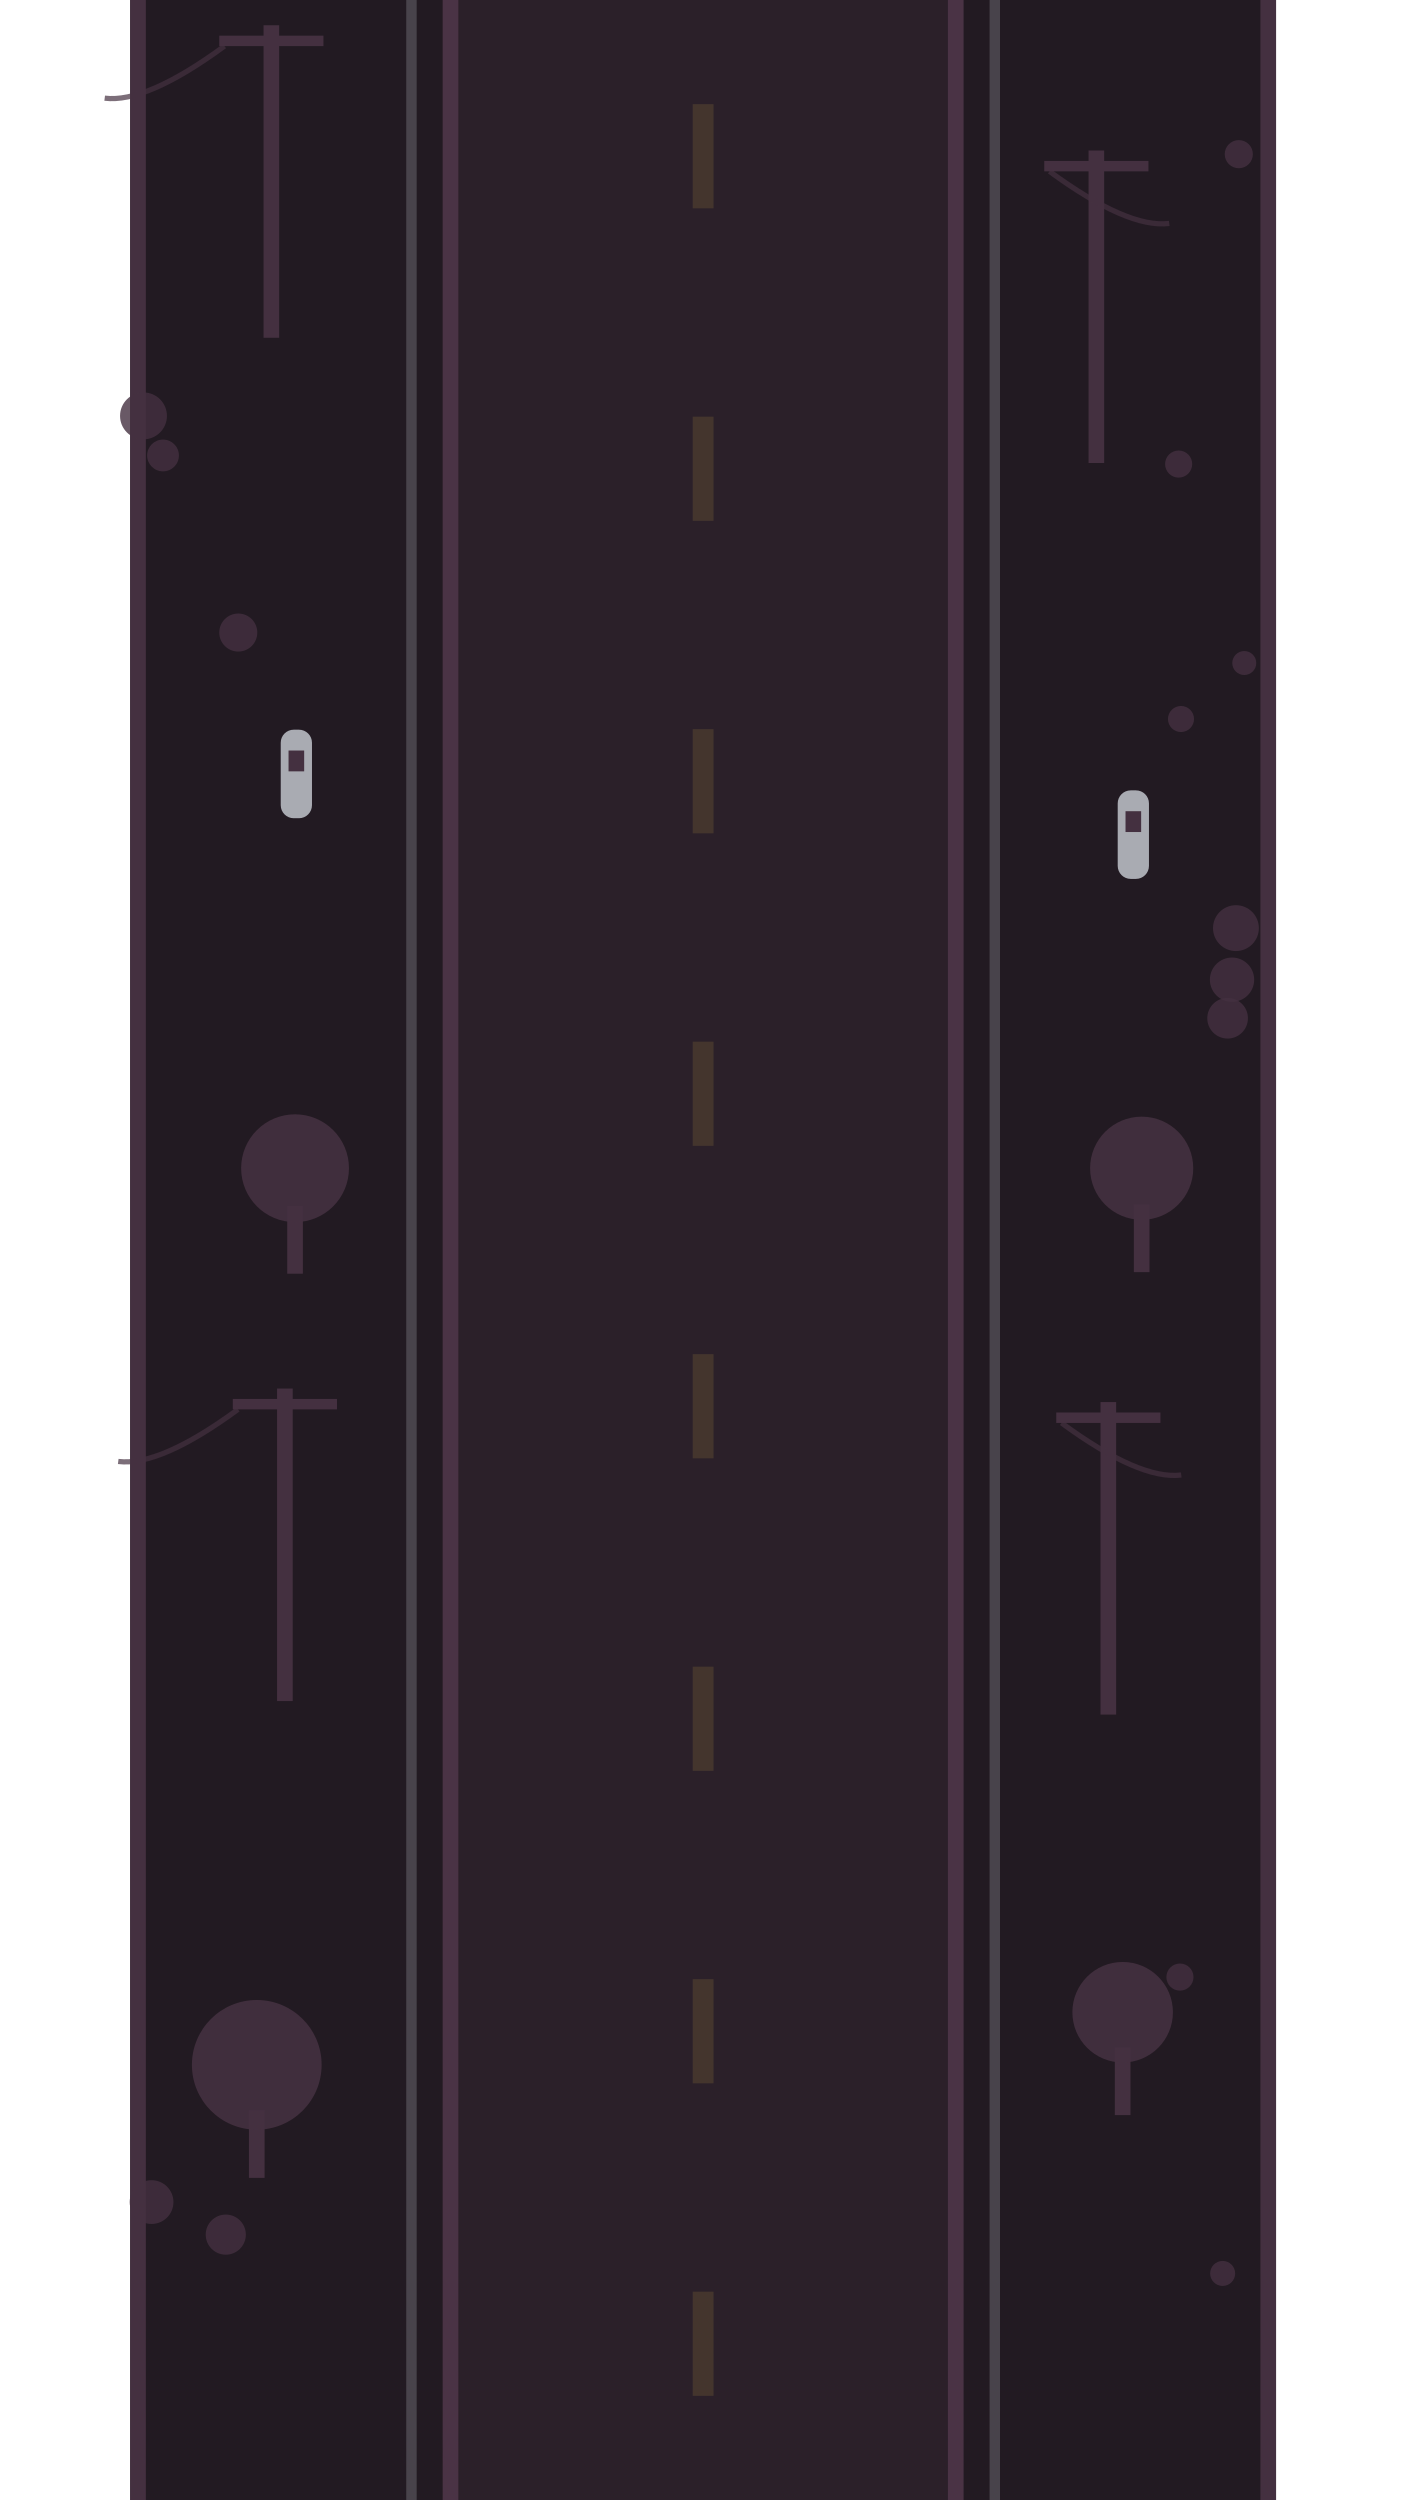
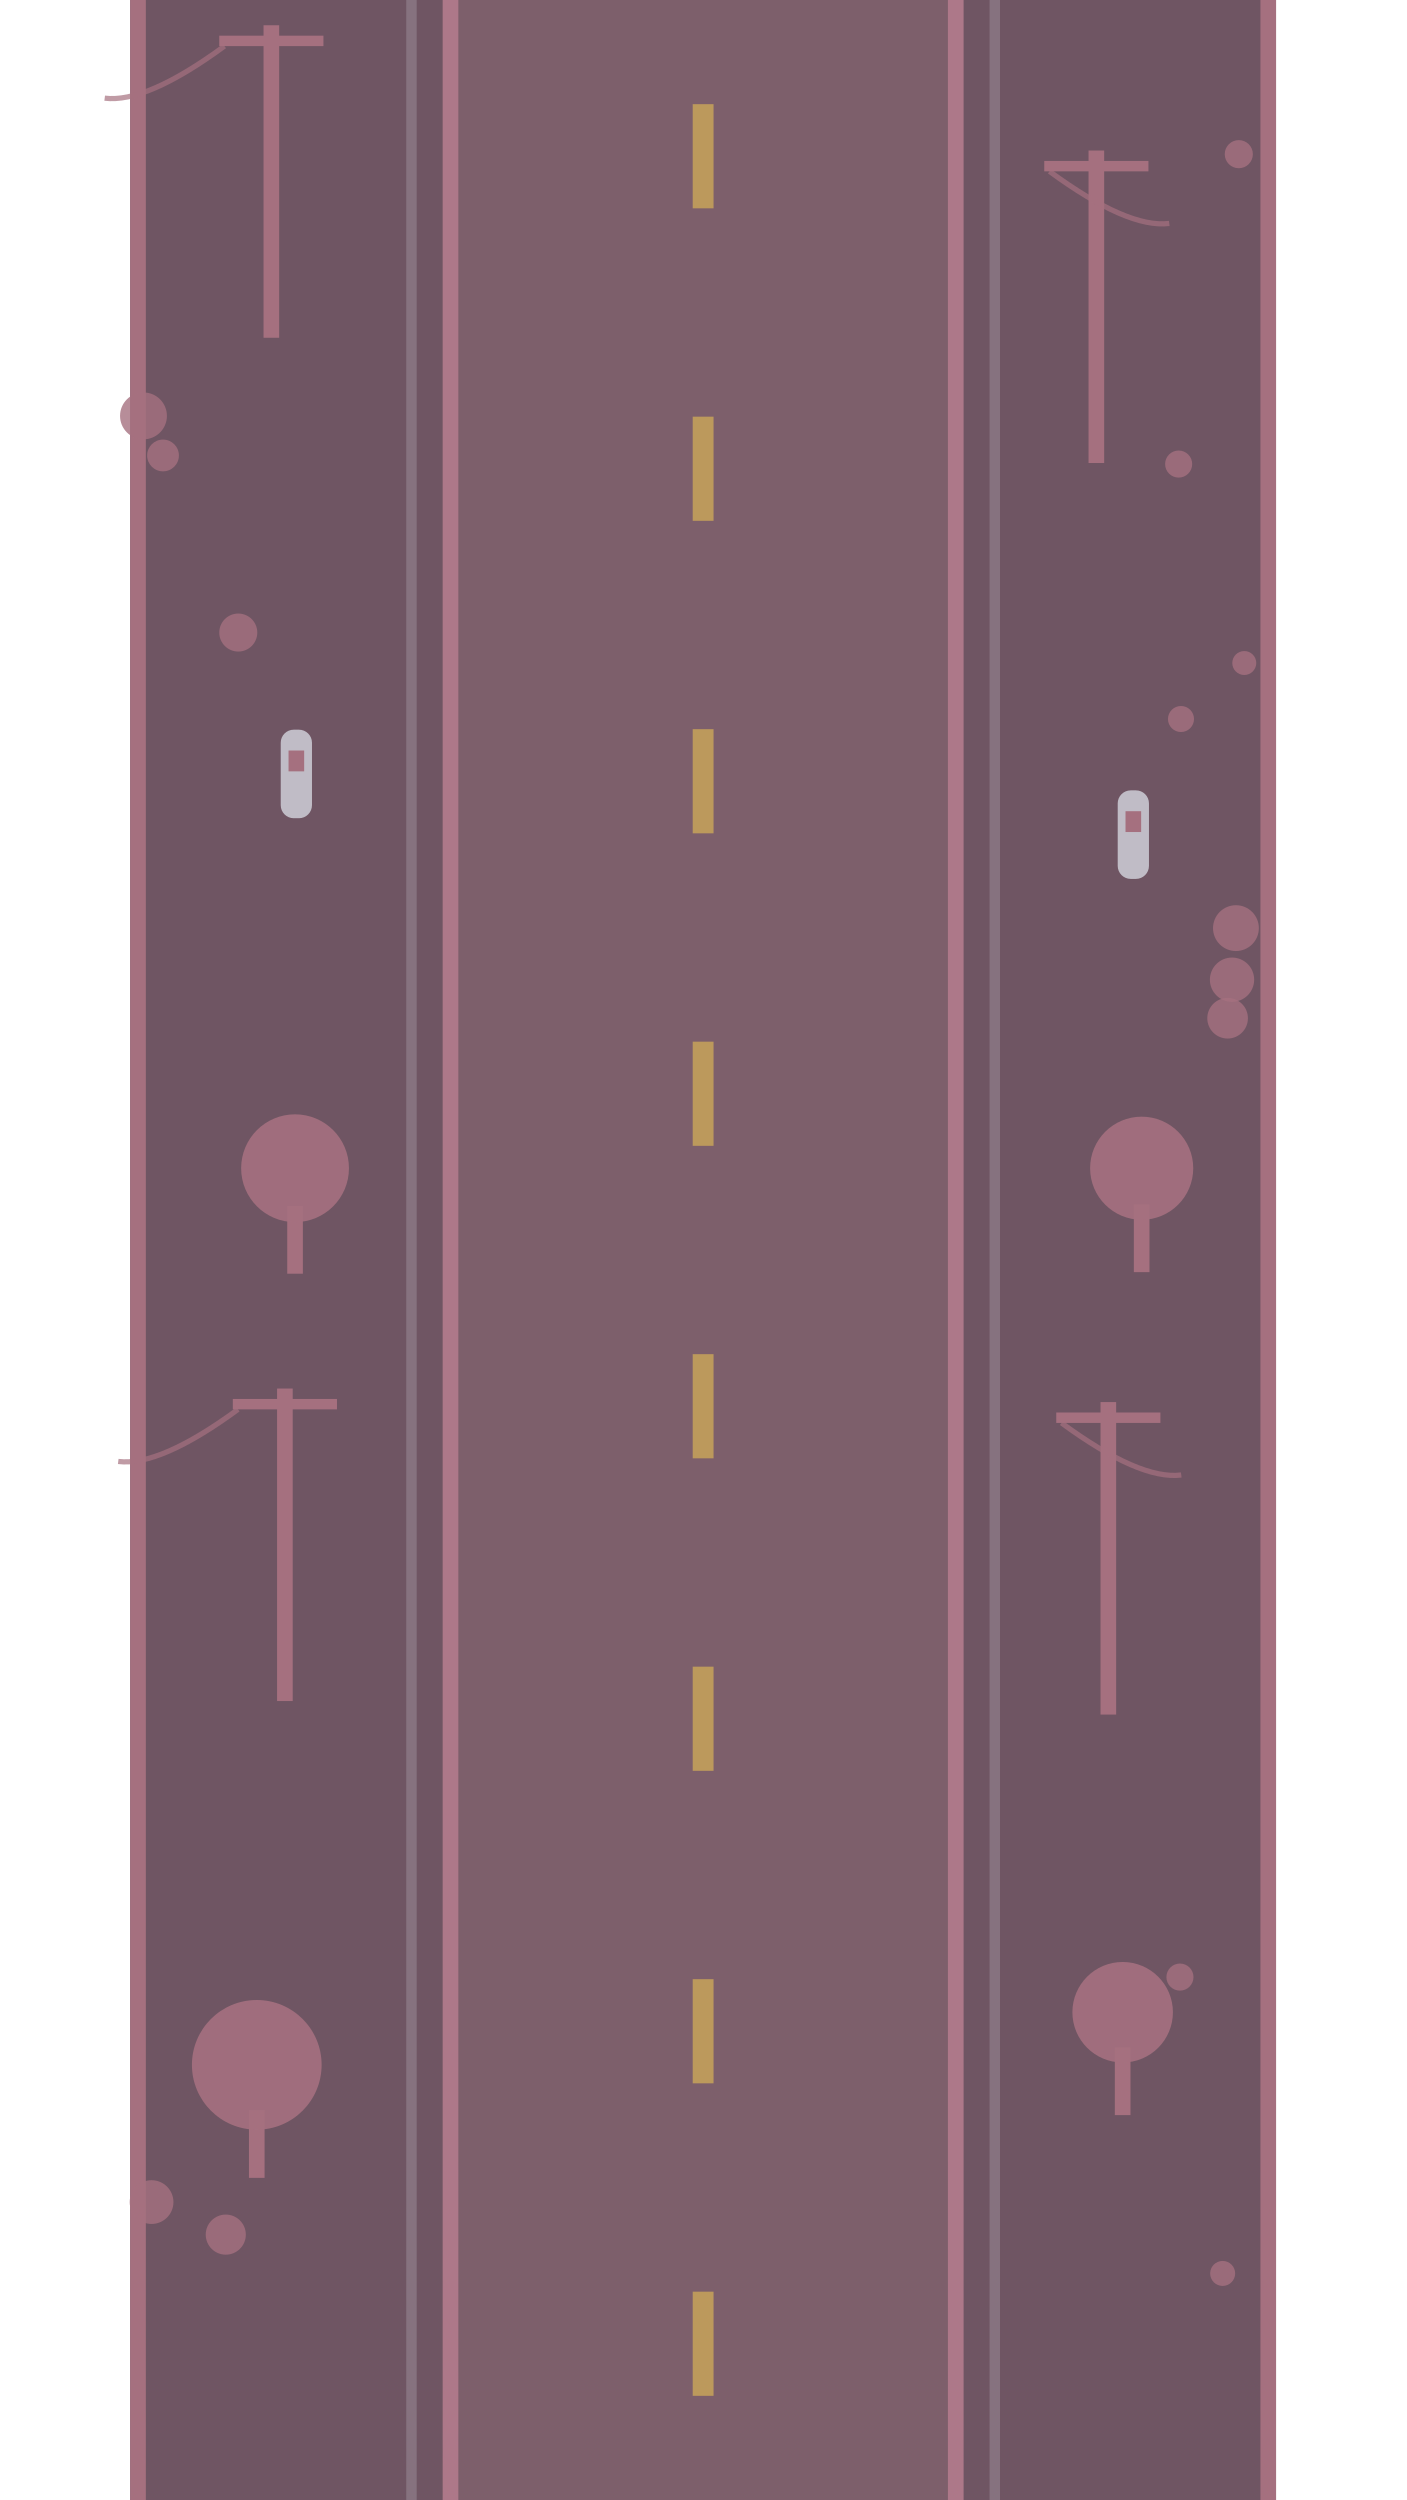
<svg xmlns="http://www.w3.org/2000/svg" width="540" height="960" viewBox="0 0 540 960">
-   <rect x="50" y="0" width="440" height="960" fill="#221a22" />
-   <rect x="50" y="0" width="6" height="960" fill="#443040" />
-   <rect x="484" y="0" width="6" height="960" fill="#443040" />
-   <rect x="170" y="0" width="200" height="960" fill="#2b2029" />
-   <rect x="170" y="0" width="6" height="960" fill="#4a3345" />
-   <rect x="364" y="0" width="6" height="960" fill="#4a3345" />
-   <g fill="#fcd34d" opacity="0.12">
+   <rect x="50" y="0" width="440" height="960" fill="#6f5563" />
+   <rect x="50" y="0" width="6" height="960" fill="#a5707f" />
+   <rect x="484" y="0" width="6" height="960" fill="#a5707f" />
+   <rect x="170" y="0" width="200" height="960" fill="#7d5f6b" />
+   <rect x="170" y="0" width="6" height="960" fill="#ad7889" />
+   <rect x="364" y="0" width="6" height="960" fill="#ad7889" />
+   <g fill="#fcd34d" opacity="0.5">
    <rect x="266" y="40" width="8" height="40" />
    <rect x="266" y="160" width="8" height="40" />
    <rect x="266" y="280" width="8" height="40" />
    <rect x="266" y="400" width="8" height="40" />
    <rect x="266" y="520" width="8" height="40" />
    <rect x="266" y="640" width="8" height="40" />
    <rect x="266" y="760" width="8" height="40" />
    <rect x="266" y="880" width="8" height="40" />
  </g>
  <rect x="156" y="0" width="4" height="960" fill="#e2e8f0" opacity="0.2" />
  <rect x="380" y="0" width="4" height="960" fill="#e2e8f0" opacity="0.2" />
-   <circle cx="471.4" cy="391" r="7.8" fill="#443040" opacity="0.8" />
-   <circle cx="469.5" cy="873" r="4.8" fill="#443040" opacity="0.8" />
-   <circle cx="452.6" cy="178.2" r="5.2" fill="#443040" opacity="0.8" />
-   <circle cx="473.1" cy="376.2" r="8.5" fill="#443040" opacity="0.8" />
-   <circle cx="474.6" cy="356.4" r="8.8" fill="#443040" opacity="0.8" />
-   <circle cx="477.8" cy="254.6" r="4.6" fill="#443040" opacity="0.8" />
-   <circle cx="62.6" cy="174.9" r="6.1" fill="#443040" opacity="0.8" />
-   <circle cx="453.5" cy="276.1" r="5" fill="#443040" opacity="0.8" />
-   <circle cx="475.7" cy="59.2" r="5.4" fill="#443040" opacity="0.8" />
-   <circle cx="86.7" cy="858.1" r="7.7" fill="#443040" opacity="0.8" />
-   <circle cx="91.5" cy="242.9" r="7.3" fill="#443040" opacity="0.8" />
-   <circle cx="453.1" cy="759.2" r="5.2" fill="#443040" opacity="0.8" />
-   <circle cx="55.1" cy="159.7" r="9" fill="#443040" opacity="0.8" />
-   <circle cx="58.2" cy="845.6" r="8.4" fill="#443040" opacity="0.8" />
-   <g fill="#443040">
+   <circle cx="471.4" cy="391" r="7.8" fill="#a5707f" opacity="0.8" />
+   <circle cx="469.5" cy="873" r="4.8" fill="#a5707f" opacity="0.8" />
+   <circle cx="452.6" cy="178.2" r="5.2" fill="#a5707f" opacity="0.8" />
+   <circle cx="473.1" cy="376.2" r="8.5" fill="#a5707f" opacity="0.8" />
+   <circle cx="474.6" cy="356.4" r="8.8" fill="#a5707f" opacity="0.8" />
+   <circle cx="477.8" cy="254.6" r="4.6" fill="#a5707f" opacity="0.8" />
+   <circle cx="62.6" cy="174.9" r="6.1" fill="#a5707f" opacity="0.8" />
+   <circle cx="453.5" cy="276.1" r="5" fill="#a5707f" opacity="0.8" />
+   <circle cx="475.7" cy="59.2" r="5.4" fill="#a5707f" opacity="0.8" />
+   <circle cx="86.7" cy="858.1" r="7.7" fill="#a5707f" opacity="0.8" />
+   <circle cx="91.5" cy="242.9" r="7.3" fill="#a5707f" opacity="0.8" />
+   <circle cx="453.1" cy="759.2" r="5.2" fill="#a5707f" opacity="0.8" />
+   <circle cx="55.1" cy="159.7" r="9" fill="#a5707f" opacity="0.8" />
+   <circle cx="58.2" cy="845.6" r="8.4" fill="#a5707f" opacity="0.8" />
+   <g fill="#a5707f">
    <rect x="101.2" y="9.7" width="6" height="120" />
    <rect x="84.2" y="13.7" width="40" height="4" />
  </g>
-   <path d="M86.2 17.7 q-30 22 -46 20" stroke="#443040" stroke-width="2" fill="none" opacity="0.7" />
+   <path d="M86.2 17.7 q-30 22 -46 20" stroke="#a5707f" stroke-width="2" fill="none" opacity="0.7" />
  <rect x="107.8" y="280.2" width="12" height="34" rx="5" fill="#e2e8f0" opacity="0.7" />
-   <rect x="110.8" y="288.2" width="6" height="8" fill="#443040" />
-   <rect x="110.3" y="463.1" width="6" height="26" fill="#443040" />
-   <circle cx="113.3" cy="448.6" r="20.7" fill="#443040" opacity="0.9" />
-   <g fill="#443040">
+   <rect x="110.8" y="288.2" width="6" height="8" fill="#a5707f" />
+   <rect x="110.3" y="463.1" width="6" height="26" fill="#a5707f" />
+   <circle cx="113.3" cy="448.6" r="20.7" fill="#a5707f" opacity="0.9" />
+   <g fill="#a5707f">
    <rect x="106.4" y="533.2" width="6" height="120" />
    <rect x="89.4" y="537.2" width="40" height="4" />
  </g>
-   <path d="M91.4 541.2 q-30 22 -46 20" stroke="#443040" stroke-width="2" fill="none" opacity="0.7" />
-   <rect x="95.6" y="810.3" width="6" height="26" fill="#443040" />
-   <circle cx="98.6" cy="792.9" r="24.9" fill="#443040" opacity="0.9" />
-   <g fill="#443040">
+   <path d="M91.4 541.2 q-30 22 -46 20" stroke="#a5707f" stroke-width="2" fill="none" opacity="0.7" />
+   <rect x="95.6" y="810.3" width="6" height="26" fill="#a5707f" />
+   <circle cx="98.6" cy="792.9" r="24.9" fill="#a5707f" opacity="0.9" />
+   <g fill="#a5707f">
    <rect x="418" y="57.8" width="6" height="120" />
    <rect x="401" y="61.8" width="40" height="4" />
  </g>
-   <path d="M403 65.8 q30 22 46 20" stroke="#443040" stroke-width="2" fill="none" opacity="0.7" />
+   <path d="M403 65.8 q30 22 46 20" stroke="#a5707f" stroke-width="2" fill="none" opacity="0.7" />
  <rect x="429.2" y="303.5" width="12" height="34" rx="5" fill="#e2e8f0" opacity="0.7" />
-   <rect x="432.2" y="311.5" width="6" height="8" fill="#443040" />
-   <rect x="435.4" y="462.5" width="6" height="26" fill="#443040" />
-   <circle cx="438.4" cy="448.6" r="19.8" fill="#443040" opacity="0.9" />
-   <g fill="#443040">
+   <rect x="432.2" y="311.5" width="6" height="8" fill="#a5707f" />
+   <rect x="435.4" y="462.5" width="6" height="26" fill="#a5707f" />
+   <circle cx="438.4" cy="448.6" r="19.8" fill="#a5707f" opacity="0.9" />
+   <g fill="#a5707f">
    <rect x="422.6" y="538.4" width="6" height="120" />
    <rect x="405.6" y="542.4" width="40" height="4" />
  </g>
-   <path d="M407.6 546.4 q30 22 46 20" stroke="#443040" stroke-width="2" fill="none" opacity="0.7" />
-   <rect x="428.1" y="786.2" width="6" height="26" fill="#443040" />
-   <circle cx="431.1" cy="772.7" r="19.3" fill="#443040" opacity="0.9" />
+   <path d="M407.6 546.4 q30 22 46 20" stroke="#a5707f" stroke-width="2" fill="none" opacity="0.7" />
+   <rect x="428.1" y="786.2" width="6" height="26" fill="#a5707f" />
+   <circle cx="431.1" cy="772.7" r="19.3" fill="#a5707f" opacity="0.9" />
</svg>
